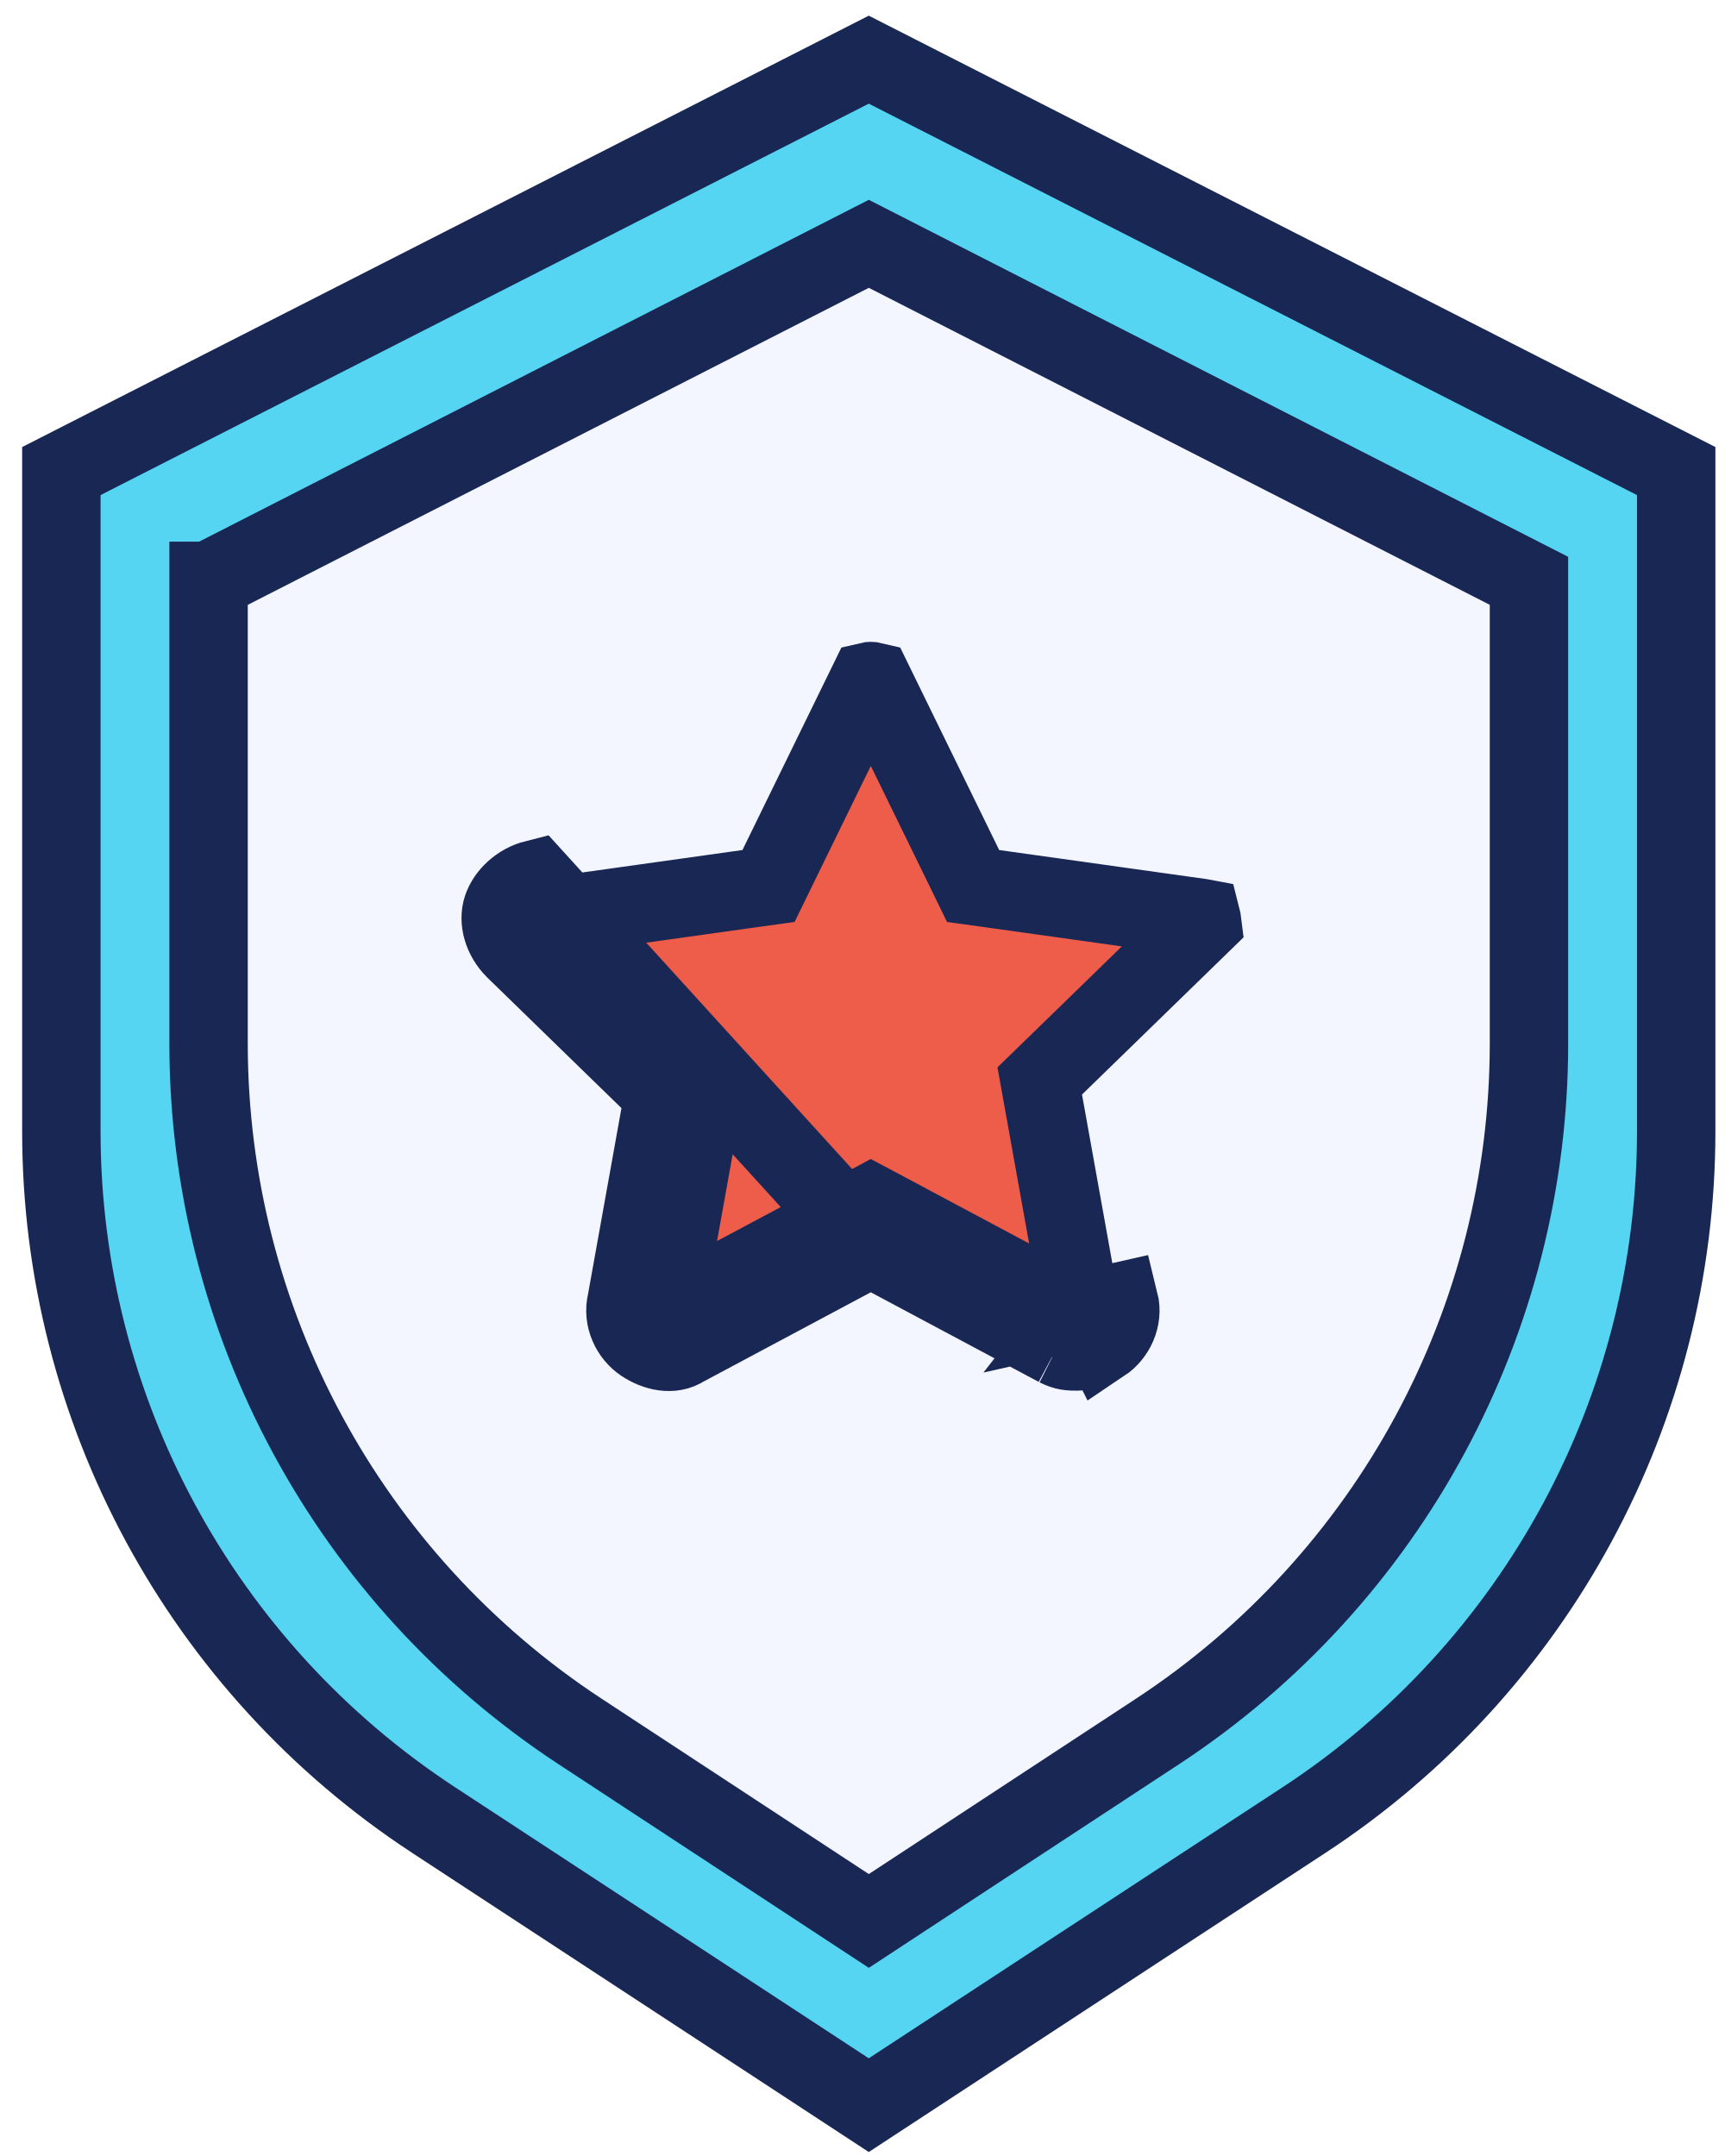
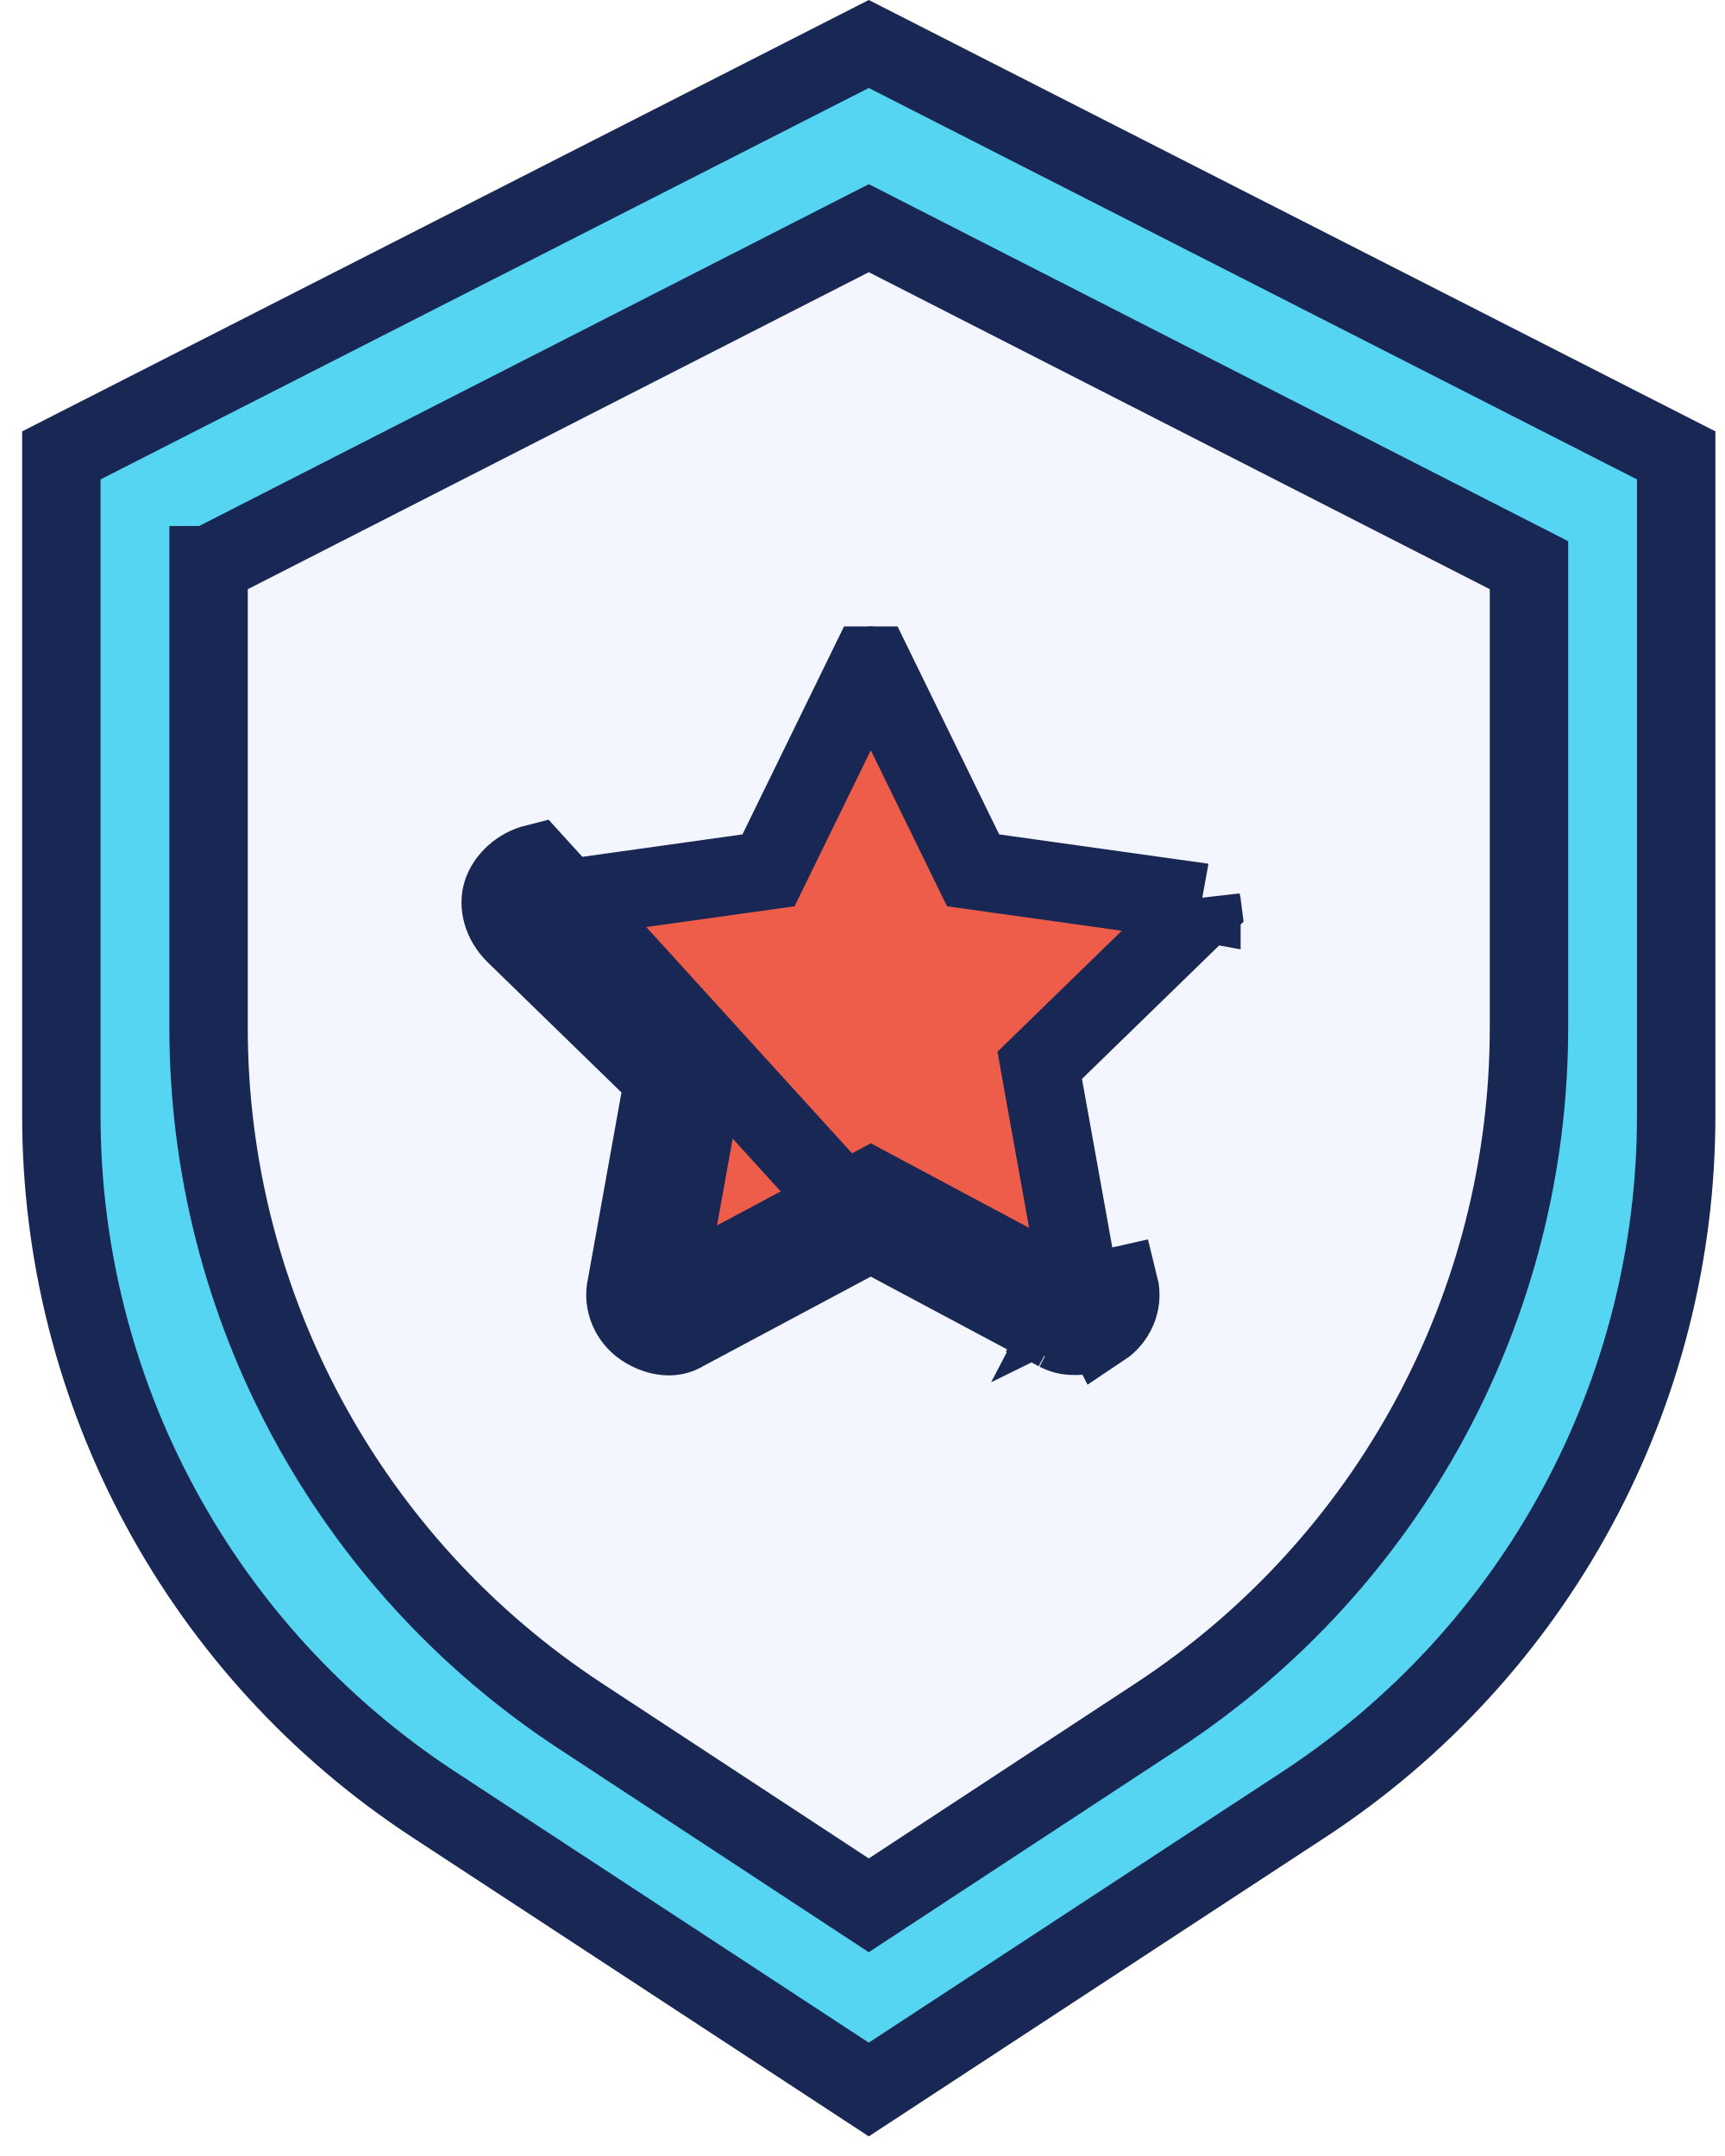
<svg xmlns="http://www.w3.org/2000/svg" width="44" height="55" viewBox="0 0 44 55" fill="none">
-   <path d="M1.565 12.017L22.16 1.522l20.595 10.495v16.845a21 21 0 01-9.49 17.566L22.16 53.703l-11.103-7.275a21 21 0 01-9.492-17.566V12.017z" fill="#55D5F1" stroke="#192754" stroke-width="2" />
-   <path d="M5.321 14.817l16.84-8.597L39 14.817v11.798a21 21 0 01-9.477 17.556l-7.362 4.833-7.363-4.833A21 21 0 015.32 26.615V14.817z" fill="#F4F6FF" stroke="#192754" stroke-width="2" />
-   <path d="M28.127 34.265l-.544-.816-.005-.008.001.009-.002-.01-.155.04.015.008-.003-.002h-.003l.005.002-.47.882m1.161-.105c-.211.105-.422.211-.634.211-.21 0-.316 0-.528-.106m1.162-.105c.317-.212.528-.635.423-1.057l-.976.22a.05.05 0 00.004-.006v-.001l.102-.05.024.048.423.846zm-1.162.105l-4.753-2.537m4.753 2.537l.446-.89-5.199-1.647m0 0l-4.753 2.537c-.317.212-.74.106-1.057-.105-.316-.212-.528-.635-.422-1.057l.95-5.286-3.802-3.7c-.317-.317-.422-.74-.317-1.057.106-.317.423-.634.845-.74l8.556 9.408zm8.433-8.415c.012.047.02.087.024.121l-3.767 3.666-.381.37.094.524.95 5.286.006.032.002.006-.029.014a.96.96 0 01-.085.037l-.006.002h-.04l-4.73-2.525-.471-.251-.47.251-4.719 2.518a.457.457 0 01-.062-.034l-.002-.002a.076.076 0 01-.003-.005l.002-.01.006-.033.95-5.286.095-.523-.381-.37-3.796-3.694a.285.285 0 01-.044-.057.27.27 0 01.08-.05l5.208-.73.527-.073.233-.478 2.318-4.744s0 0 0 0a.246.246 0 01.116 0l2.318 4.744.233.478.527.073 5.281.74.016.003z" fill="#EE5C4A" stroke="#192754" stroke-width="2" />
+   <path d="M1.565 11.617L22.16 1.122l20.595 10.495v16.846a21 21 0 01-9.49 17.566L22.16 53.304l-11.103-7.275a21 21 0 01-9.492-17.566V11.617z" fill="#55D5F1" stroke="#192754" stroke-width="2" />
+   <path d="M5.321 14.418l16.84-8.597L39 14.418v11.798a21 21 0 01-9.477 17.556l-7.363 4.833-7.362-4.833A21 21 0 015.32 26.216V14.418z" fill="#F4F6FF" stroke="#192754" stroke-width="2" />
+   <path d="M28.127 33.865l-.544-.815-.005-.008.001.009-.002-.01-.155.04.015.007h-.003l-.003-.002.005.003-.471.882m1.162-.106c-.211.106-.423.212-.634.212-.211 0-.317 0-.528-.106m1.162-.106c.317-.211.528-.634.422-1.057l-.975.221a.042.042 0 00.003-.007c.001-.001.001-.002 0 0l.102-.05.025.048.423.845zm-1.162.106l-4.753-2.537m4.753 2.537l.446-.89-5.2-1.647m0 0l-4.752 2.537c-.317.212-.74.106-1.057-.106-.317-.211-.528-.634-.422-1.057l.95-5.285-3.802-3.7c-.317-.317-.423-.74-.317-1.057.105-.317.422-.634.845-.74l8.556 9.408zm8.434-8.416c.011.047.02.088.024.122l-3.768 3.666-.38.37.093.524.951 5.285.006.033.002.006-.03.014a1.13 1.13 0 01-.084.037l-.007.002h-.039l-4.73-2.525-.471-.252-.471.252-4.718 2.518a.44.44 0 01-.064-.036.04.04 0 01-.004-.005l.003-.01.006-.034.95-5.285.095-.523-.381-.37-3.796-3.694a.278.278 0 01-.044-.057.265.265 0 01.08-.05l5.208-.73.526-.073.234-.478 2.317-4.744h.001a.247.247 0 01.115 0h.001l2.318 4.744.233.477.526.074 5.282.74.016.003z" fill="#EE5C4A" stroke="#192754" stroke-width="2" />
</svg>
